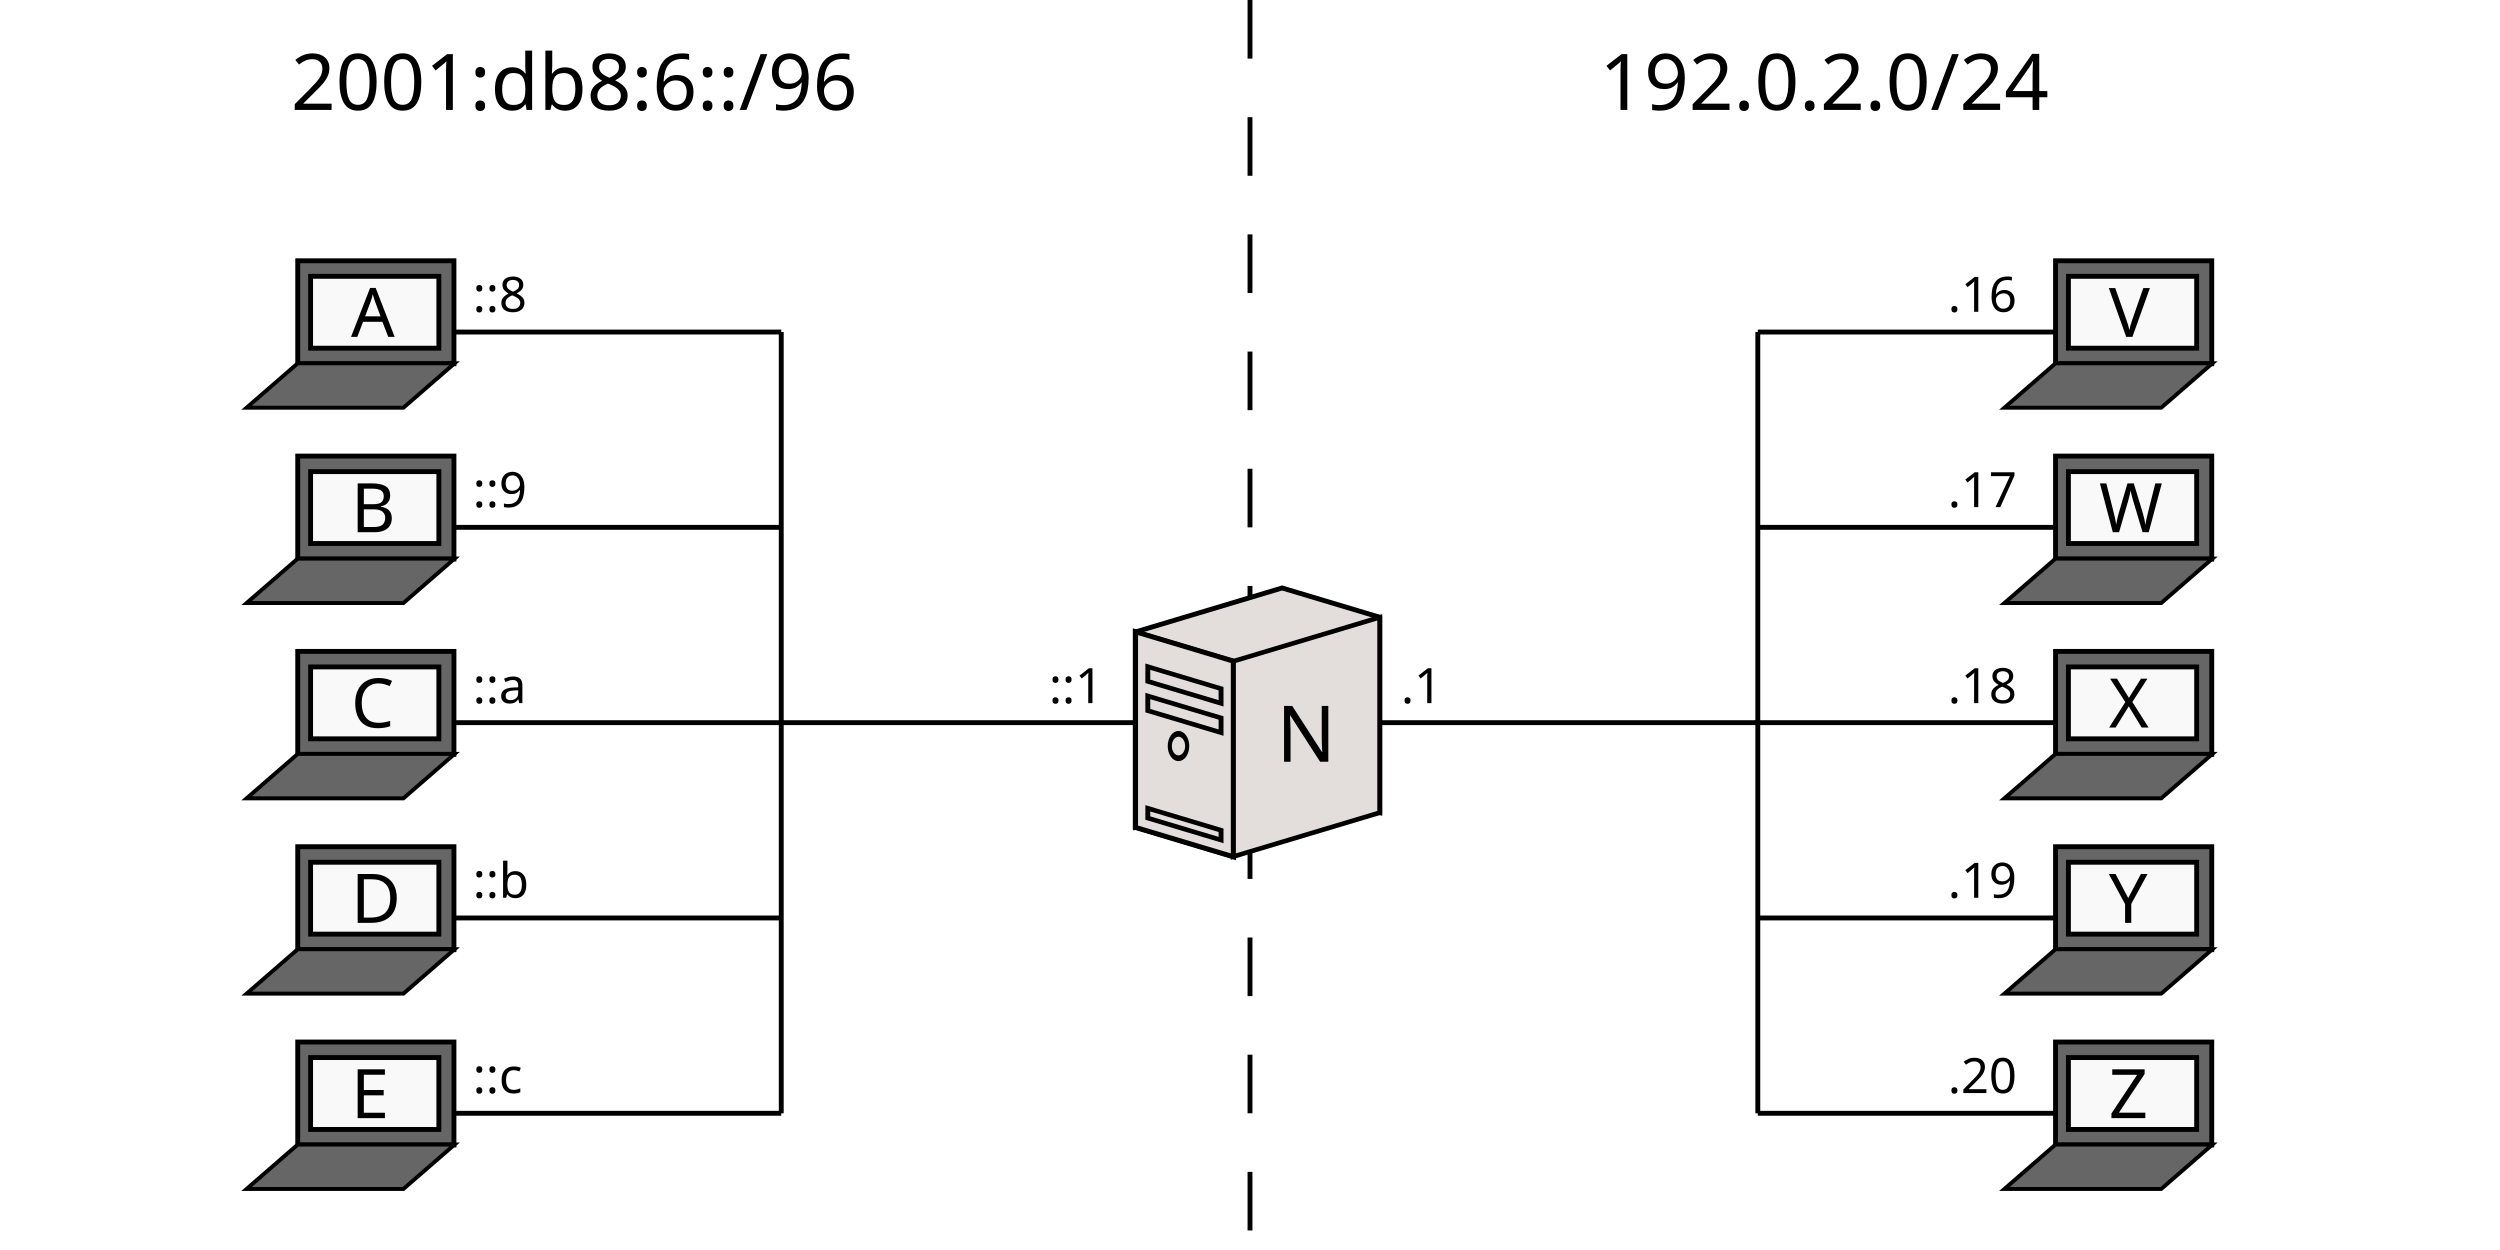
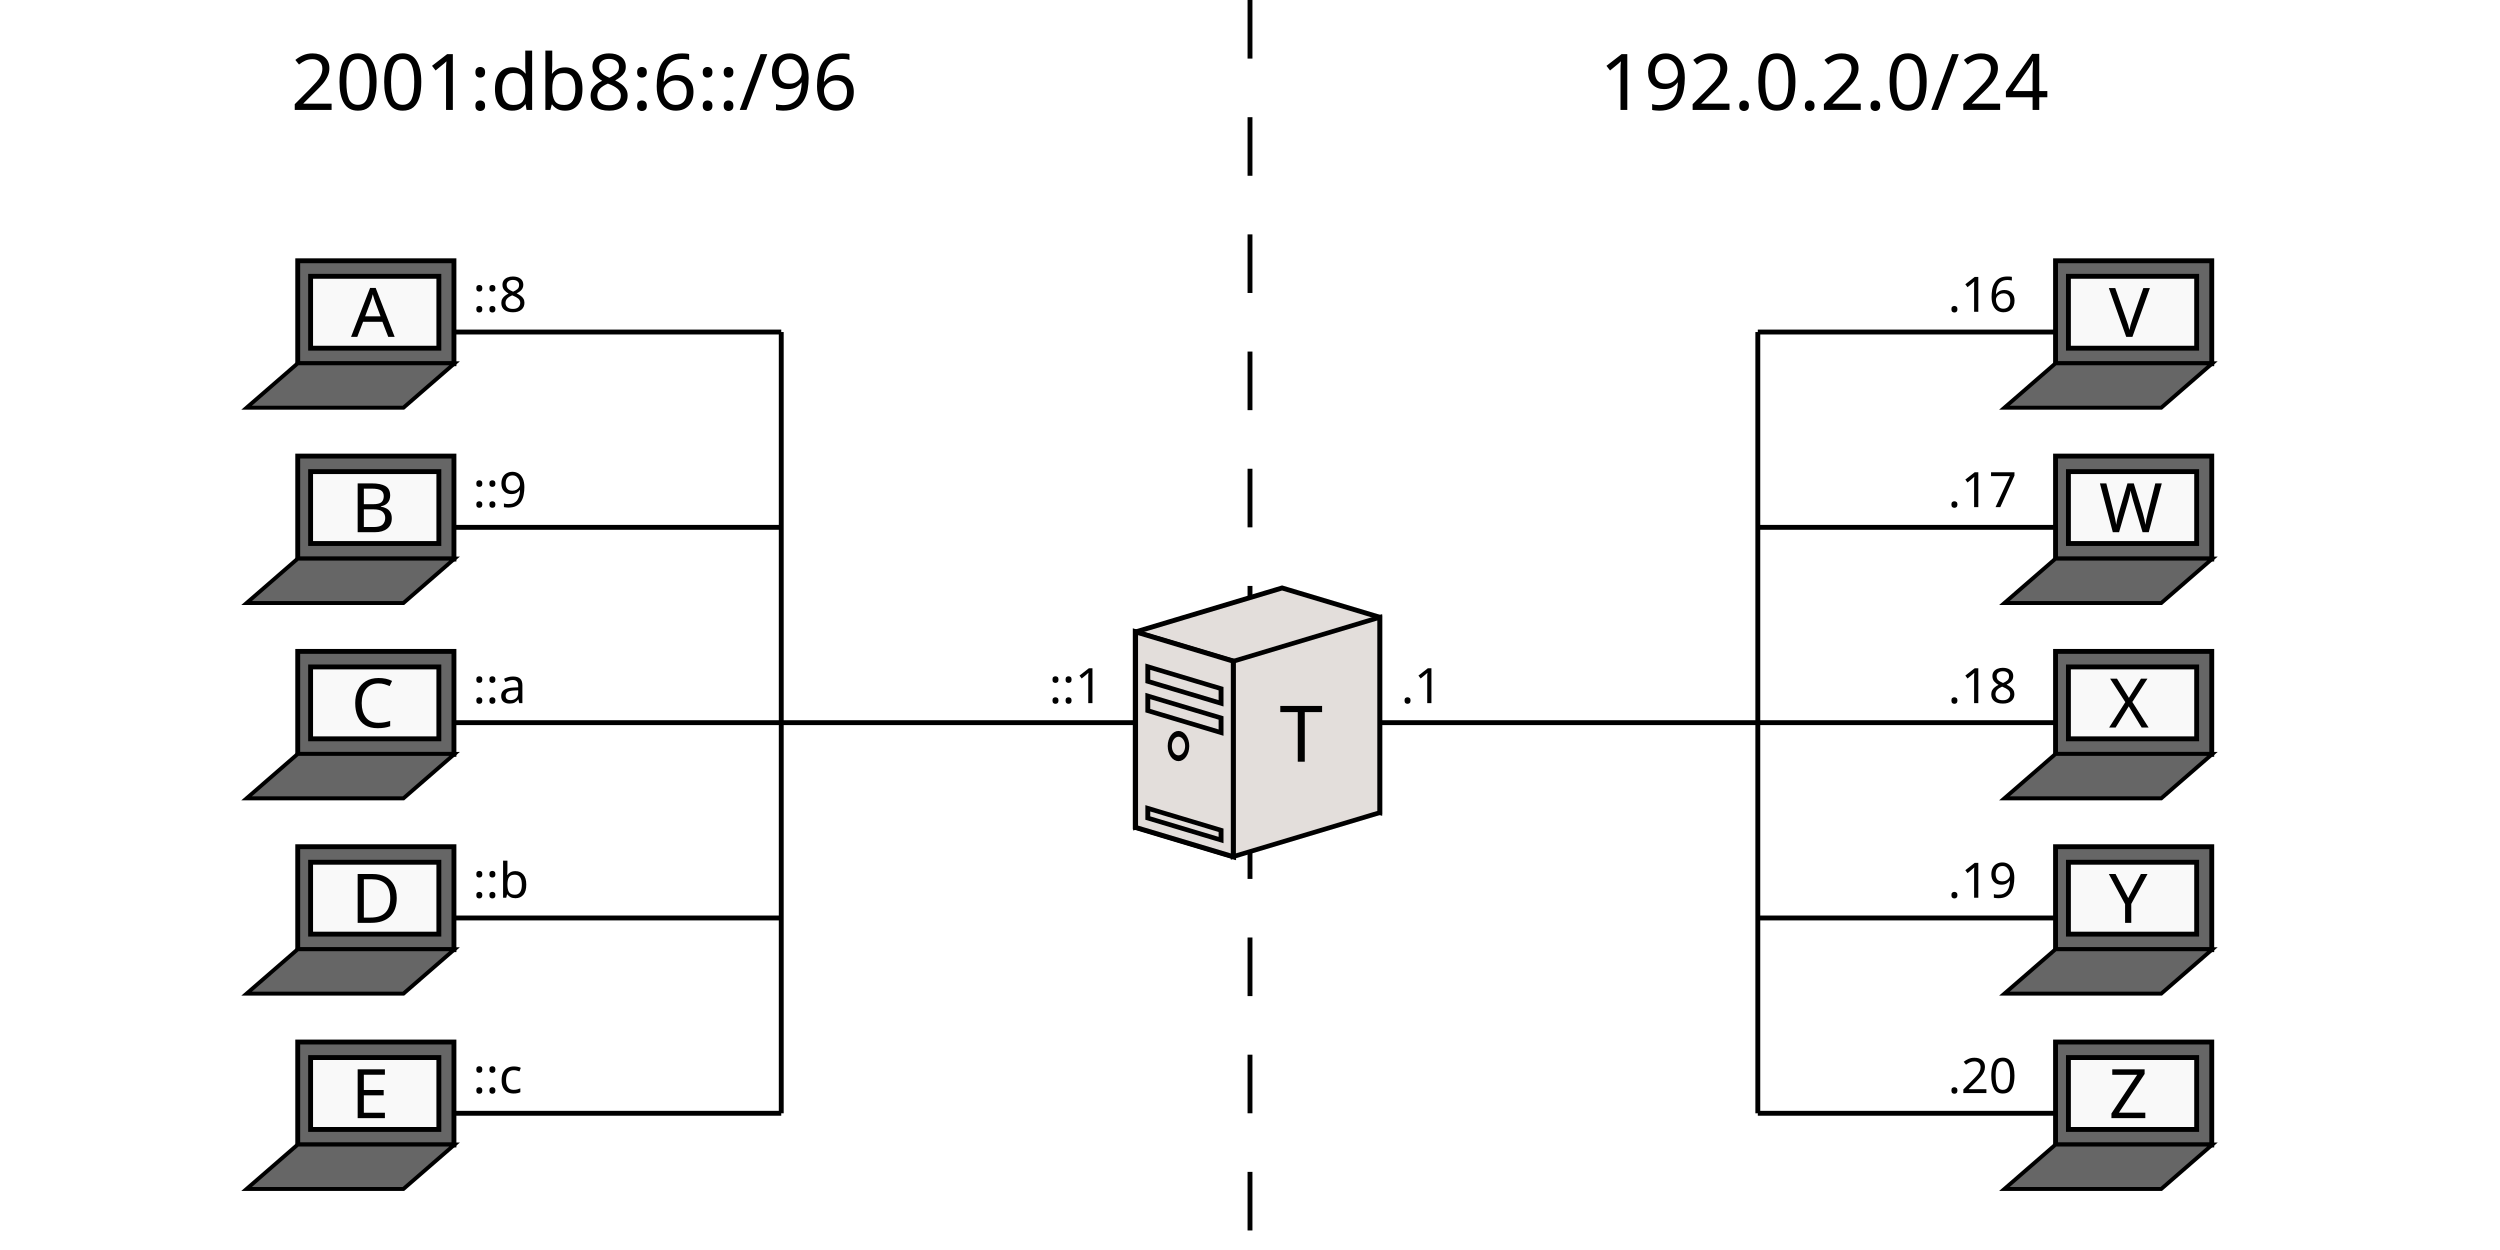
<svg xmlns="http://www.w3.org/2000/svg" xmlns:xlink="http://www.w3.org/1999/xlink" width="512" height="256" id="svg2" version="1.1">
  <defs id="defs4" />
  <g id="layer1" transform="translate(0,-796.3622)" style="display:inline">
    <path style="fill:none;stroke:#000000;stroke-width:1;stroke-linecap:butt;stroke-linejoin:miter;stroke-miterlimit:4;stroke-opacity:1;stroke-dasharray:12, 12;stroke-dashoffset:0" d="m 256,0 0,256" id="path3102" transform="translate(0,796.3622)" />
    <path style="fill:none;stroke:#000000;stroke-width:1px;stroke-linecap:butt;stroke-linejoin:miter;stroke-opacity:1" d="m 80,864.362 80,0" id="path3823" />
    <path id="path3827" d="m 80,904.362 80,0" style="fill:none;stroke:#000000;stroke-width:1px;stroke-linecap:butt;stroke-linejoin:miter;stroke-opacity:1" />
    <path style="fill:none;stroke:#000000;stroke-width:1px;stroke-linecap:butt;stroke-linejoin:miter;stroke-opacity:1" d="m 80,944.362 360,0" id="path3829" />
    <path id="path3831" d="m 80,984.362 80,0" style="fill:none;stroke:#000000;stroke-width:1px;stroke-linecap:butt;stroke-linejoin:miter;stroke-opacity:1" />
    <path style="fill:none;stroke:#000000;stroke-width:1px;stroke-linecap:butt;stroke-linejoin:miter;stroke-opacity:1" d="m 80,1024.362 80,0" id="path3833" />
    <g id="g3141" style="display:inline" transform="matrix(0.7270794,0,0,0.7270794,40.98127,58.80632)">
      <rect style="fill:#666666;stroke:#000000;stroke-width:1.375;stroke-miterlimit:4;stroke-dasharray:none" id="rect3143" width="44" height="29" x="27.5" y="163.5" transform="translate(0,924.3622)" />
      <rect style="fill:#666666;stroke:#000000;stroke-width:1.699;stroke-miterlimit:4;stroke-dasharray:none" id="rect3145" width="44.176" height="19.089" x="1313.716" y="1703.361" transform="matrix(1,0,-0.7551013,0.6556081,0,0)" />
      <rect transform="translate(0,924.3622)" style="fill:#f9f9f9;stroke:#000000;stroke-width:1.375;stroke-miterlimit:4;stroke-dasharray:none" id="rect3147" width="36.125" height="20.25" x="31.125" y="167.875" />
    </g>
    <g transform="translate(232.5723,722.1521)" style="display:inline" id="g4244">
      <path id="rect4226" d="m 30,194.625 -30,9 0,40 30,-9 20,6 0,-40 -20,-6 z" style="fill:#e3dedb;stroke:#000000;stroke-width:1;stroke-miterlimit:4;stroke-opacity:1;stroke-dasharray:none;stroke-dashoffset:0;display:inline" />
      <rect transform="matrix(1,0.3,0,1,0,-796.3622)" y="1000" x="0" height="40" width="20" id="rect4208" style="fill:#ffe680;stroke:#000000;stroke-width:1.145;stroke-miterlimit:4;stroke-opacity:1;stroke-dasharray:none;stroke-dashoffset:0;display:inline" />
      <rect style="fill:#e3dedb;stroke:#000000;stroke-width:1;stroke-miterlimit:4;stroke-opacity:1;stroke-dasharray:none;stroke-dashoffset:0;display:inline" id="rect4210" width="30" height="40" x="20" y="1012" transform="matrix(1,-0.3,0,1,0,-796.3622)" />
      <rect style="fill:#e3dedb;stroke:#000000;stroke-width:1;stroke-miterlimit:4;stroke-opacity:1;stroke-dasharray:none;stroke-dashoffset:0;display:inline" id="rect4234" width="20" height="40" x="0" y="1000" transform="matrix(1,0.3,0,1,0,-796.3622)" />
      <rect transform="matrix(1,0.3,0,1,0,0)" y="210" x="2.5" height="3" width="15" id="rect4236" style="fill:none;stroke:#000000;stroke-width:1;stroke-miterlimit:4;stroke-opacity:1;stroke-dasharray:none;stroke-dashoffset:0;display:inline" />
      <rect style="fill:none;stroke:#000000;stroke-width:1;stroke-miterlimit:4;stroke-opacity:1;stroke-dasharray:none;stroke-dashoffset:0;display:inline" id="rect4238" width="15" height="3" x="2.5" y="216" transform="matrix(1,0.3,0,1,0,0)" />
      <rect transform="matrix(1,0.3,0,1,0,0)" y="239" x="2.5" height="2" width="15" id="rect4240" style="fill:none;stroke:#000000;stroke-width:1;stroke-miterlimit:4;stroke-opacity:1;stroke-dasharray:none;stroke-dashoffset:0;display:inline" />
      <path transform="matrix(0.7130212,0,0,1,2.008852,0)" d="m 12,227 c 0,1.381 -1.119,2.5 -2.5,2.5 -1.381,0 -2.5,-1.119 -2.5,-2.5 0,-1.381 1.119,-2.5 2.5,-2.5 1.381,0 2.5,1.119 2.5,2.5 z" id="path4242" style="fill:none;stroke:#000000;stroke-width:1.184;stroke-miterlimit:4;stroke-opacity:1;stroke-dasharray:none;stroke-dashoffset:0" />
    </g>
    <use x="0" y="0" xlink:href="#g3141" id="use3813" transform="translate(0,40)" width="512" height="256" />
    <use height="256" width="512" transform="translate(0,80)" id="use3815" xlink:href="#g3141" y="0" x="0" />
    <use x="0" y="0" xlink:href="#g3141" id="use3817" transform="translate(0,120)" width="512" height="256" />
    <use height="256" width="512" transform="translate(0,160)" id="use3819" xlink:href="#g3141" y="0" x="0" />
    <path style="fill:none;stroke:#000000;stroke-width:1px;stroke-linecap:butt;stroke-linejoin:miter;stroke-opacity:1" d="m 160,1024.362 0,-160" id="path3825" />
    <text xml:space="preserve" style="font-size:10px;font-style:normal;font-weight:normal;line-height:125%;letter-spacing:0px;word-spacing:0px;fill:#000000;fill-opacity:1;stroke:none;font-family:Sans" x="96.828" y="860.221" id="text3835">
      <tspan id="tspan3837" x="96.828" y="860.221">::8</tspan>
    </text>
    <text id="text3839" y="900.221" x="96.828" style="font-size:10px;font-style:normal;font-weight:normal;line-height:125%;letter-spacing:0px;word-spacing:0px;fill:#000000;fill-opacity:1;stroke:none;font-family:Sans" xml:space="preserve">
      <tspan y="900.221" x="96.828" id="tspan3841">::9</tspan>
    </text>
    <text xml:space="preserve" style="font-size:10px;font-style:normal;font-weight:normal;line-height:125%;letter-spacing:0px;word-spacing:0px;fill:#000000;fill-opacity:1;stroke:none;font-family:Sans" x="96.828" y="940.362" id="text3843">
      <tspan id="tspan3845" x="96.828" y="940.362">::a</tspan>
    </text>
    <text id="text3847" y="980.221" x="96.828" style="font-size:10px;font-style:normal;font-weight:normal;line-height:125%;letter-spacing:0px;word-spacing:0px;fill:#000000;fill-opacity:1;stroke:none;font-family:Sans" xml:space="preserve">
      <tspan y="980.221" x="96.828" id="tspan3849">::b</tspan>
    </text>
    <text xml:space="preserve" style="font-size:10px;font-style:normal;font-weight:normal;line-height:125%;letter-spacing:0px;word-spacing:0px;fill:#000000;fill-opacity:1;stroke:none;font-family:Sans" x="96.828" y="1020.221" id="text3851">
      <tspan id="tspan3853" x="96.828" y="1020.221">::c</tspan>
    </text>
    <text id="text3855" y="940.362" x="214.828" style="font-size:10px;font-style:normal;font-weight:normal;line-height:125%;letter-spacing:0px;word-spacing:0px;fill:#000000;fill-opacity:1;stroke:none;font-family:Sans" xml:space="preserve">
      <tspan y="940.362" x="214.828" id="tspan3857">::1</tspan>
    </text>
    <text xml:space="preserve" style="font-size:10px;font-style:normal;font-weight:normal;line-height:125%;letter-spacing:0px;word-spacing:0px;fill:#000000;fill-opacity:1;stroke:none;font-family:Sans" x="286.931" y="940.362" id="text3859">
      <tspan id="tspan3861" x="286.931" y="940.362">.1</tspan>
    </text>
    <path id="path3032" d="m 360,864.362 80,0" style="fill:none;stroke:#000000;stroke-width:1px;stroke-linecap:butt;stroke-linejoin:miter;stroke-opacity:1" />
    <path style="fill:none;stroke:#000000;stroke-width:1px;stroke-linecap:butt;stroke-linejoin:miter;stroke-opacity:1" d="m 360,904.362 80,0" id="path3034" />
    <path style="fill:none;stroke:#000000;stroke-width:1px;stroke-linecap:butt;stroke-linejoin:miter;stroke-opacity:1" d="m 360,984.362 80,0" id="path3036" />
    <path id="path3038" d="m 360,1024.362 80,0" style="fill:none;stroke:#000000;stroke-width:1px;stroke-linecap:butt;stroke-linejoin:miter;stroke-opacity:1" />
    <path id="path3040" d="m 360,1024.362 0,-160" style="fill:none;stroke:#000000;stroke-width:1px;stroke-linecap:butt;stroke-linejoin:miter;stroke-opacity:1" />
    <use x="0" y="0" xlink:href="#g3141" id="use3022" transform="translate(360,0)" width="512" height="256" />
    <use x="0" y="0" xlink:href="#use3813" id="use3024" transform="translate(360,0)" width="512" height="256" />
    <use x="0" y="0" xlink:href="#use3815" id="use3026" transform="translate(360,0)" width="512" height="256" />
    <use x="0" y="0" xlink:href="#use3817" id="use3028" transform="translate(360,0)" width="512" height="256" />
    <use x="0" y="0" xlink:href="#use3819" id="use3030" transform="translate(360,0)" width="512" height="256" />
    <text xml:space="preserve" style="font-size:14px;font-style:normal;font-weight:normal;line-height:125%;letter-spacing:0px;word-spacing:0px;fill:#000000;fill-opacity:1;stroke:none;font-family:Sans" x="71.891" y="865.362" id="text3042">
      <tspan id="tspan3044" x="71.891" y="865.362">A</tspan>
    </text>
    <text id="text3046" y="905.362" x="71.891" style="font-size:14px;font-style:normal;font-weight:normal;line-height:125%;letter-spacing:0px;word-spacing:0px;fill:#000000;fill-opacity:1;stroke:none;font-family:Sans" xml:space="preserve">
      <tspan y="905.362" x="71.891" id="tspan3048">B</tspan>
    </text>
    <text xml:space="preserve" style="font-size:14px;font-style:normal;font-weight:normal;line-height:125%;letter-spacing:0px;word-spacing:0px;fill:#000000;fill-opacity:1;stroke:none;font-family:Sans" x="71.891" y="945.362" id="text3050">
      <tspan id="tspan3052" x="71.891" y="945.362">C</tspan>
    </text>
    <text id="text3054" y="985.362" x="71.891" style="font-size:14px;font-style:normal;font-weight:normal;line-height:125%;letter-spacing:0px;word-spacing:0px;fill:#000000;fill-opacity:1;stroke:none;font-family:Sans" xml:space="preserve">
      <tspan y="985.362" x="71.891" id="tspan3056">D</tspan>
    </text>
    <text xml:space="preserve" style="font-size:14px;font-style:normal;font-weight:normal;line-height:125%;letter-spacing:0px;word-spacing:0px;fill:#000000;fill-opacity:1;stroke:none;font-family:Sans" x="71.891" y="1025.362" id="text3058">
      <tspan id="tspan3060" x="71.891" y="1025.362">E</tspan>
    </text>
    <text id="text3062" y="865.362" x="431.891" style="font-size:14px;font-style:normal;font-weight:normal;line-height:125%;letter-spacing:0px;word-spacing:0px;fill:#000000;fill-opacity:1;stroke:none;font-family:Sans" xml:space="preserve">
      <tspan y="865.362" x="431.891" id="tspan3064">V</tspan>
    </text>
    <text xml:space="preserve" style="font-size:14px;font-style:normal;font-weight:normal;line-height:125%;letter-spacing:0px;word-spacing:0px;fill:#000000;fill-opacity:1;stroke:none;font-family:Sans" x="429.891" y="905.362" id="text3066">
      <tspan id="tspan3068" x="429.891" y="905.362">W</tspan>
    </text>
    <text id="text3070" y="945.362" x="431.891" style="font-size:14px;font-style:normal;font-weight:normal;line-height:125%;letter-spacing:0px;word-spacing:0px;fill:#000000;fill-opacity:1;stroke:none;font-family:Sans" xml:space="preserve">
      <tspan y="945.362" x="431.891" id="tspan3072">X</tspan>
    </text>
    <text xml:space="preserve" style="font-size:14px;font-style:normal;font-weight:normal;line-height:125%;letter-spacing:0px;word-spacing:0px;fill:#000000;fill-opacity:1;stroke:none;font-family:Sans" x="431.891" y="985.362" id="text3074">
      <tspan id="tspan3076" x="431.891" y="985.362">Y</tspan>
    </text>
    <text id="text3078" y="1025.362" x="431.891" style="font-size:14px;font-style:normal;font-weight:normal;line-height:125%;letter-spacing:0px;word-spacing:0px;fill:#000000;fill-opacity:1;stroke:none;font-family:Sans" xml:space="preserve">
      <tspan y="1025.362" x="431.891" id="tspan3080">Z</tspan>
    </text>
    <text id="text3082" y="860.221" x="398.931" style="font-size:10px;font-style:normal;font-weight:normal;line-height:125%;letter-spacing:0px;word-spacing:0px;fill:#000000;fill-opacity:1;stroke:none;font-family:Sans" xml:space="preserve">
      <tspan y="860.221" x="398.931" id="tspan3084">.16</tspan>
    </text>
    <text xml:space="preserve" style="font-size:10px;font-style:normal;font-weight:normal;line-height:125%;letter-spacing:0px;word-spacing:0px;fill:#000000;fill-opacity:1;stroke:none;font-family:Sans" x="398.931" y="900.221" id="text3086">
      <tspan id="tspan3088" x="398.931" y="900.221">.17</tspan>
    </text>
    <text id="text3090" y="940.362" x="398.931" style="font-size:10px;font-style:normal;font-weight:normal;line-height:125%;letter-spacing:0px;word-spacing:0px;fill:#000000;fill-opacity:1;stroke:none;font-family:Sans" xml:space="preserve">
      <tspan y="940.362" x="398.931" id="tspan3092">.18</tspan>
    </text>
    <text xml:space="preserve" style="font-size:10px;font-style:normal;font-weight:normal;line-height:125%;letter-spacing:0px;word-spacing:0px;fill:#000000;fill-opacity:1;stroke:none;font-family:Sans" x="398.931" y="980.221" id="text3094">
      <tspan id="tspan3096" x="398.931" y="980.221">.19</tspan>
    </text>
    <text id="text3098" y="1020.221" x="398.931" style="font-size:10px;font-style:normal;font-weight:normal;line-height:125%;letter-spacing:0px;word-spacing:0px;fill:#000000;fill-opacity:1;stroke:none;font-family:Sans" xml:space="preserve">
      <tspan y="1020.221" x="398.931" id="tspan3100">.20</tspan>
    </text>
    <text xml:space="preserve" style="font-size:16px;font-style:normal;font-weight:normal;text-align:center;line-height:125%;letter-spacing:0px;word-spacing:0px;text-anchor:middle;fill:#000000;fill-opacity:1;stroke:none;font-family:Sans" x="128" y="818.878" id="text3872">
      <tspan id="tspan3874" x="128" y="818.878">2001:db8:6::/96</tspan>
    </text>
    <text id="text3876" y="818.878" x="384" style="font-size:16px;font-style:normal;font-weight:normal;text-align:center;line-height:125%;letter-spacing:0px;word-spacing:0px;text-anchor:middle;fill:#000000;fill-opacity:1;stroke:none;font-family:Sans" xml:space="preserve">
      <tspan y="818.878" x="384" id="tspan3878">192.0.2.0/24</tspan>
    </text>
-     <text id="text3880" y="952.362" x="261.43" style="font-size:16px;font-style:normal;font-weight:normal;line-height:125%;letter-spacing:0px;word-spacing:0px;fill:#000000;fill-opacity:1;stroke:none;font-family:Sans" xml:space="preserve">
-       <tspan y="952.362" x="261.43" id="tspan3882">N</tspan>
+     <text id="text3880" y="952.362" x="262.047" style="font-size:16px;font-style:normal;font-weight:normal;line-height:125%;letter-spacing:0px;word-spacing:0px;fill:#000000;fill-opacity:1;stroke:none;font-family:Sans" xml:space="preserve">
+       <tspan y="952.362" x="262.047" id="tspan3882">T</tspan>
    </text>
  </g>
</svg>
